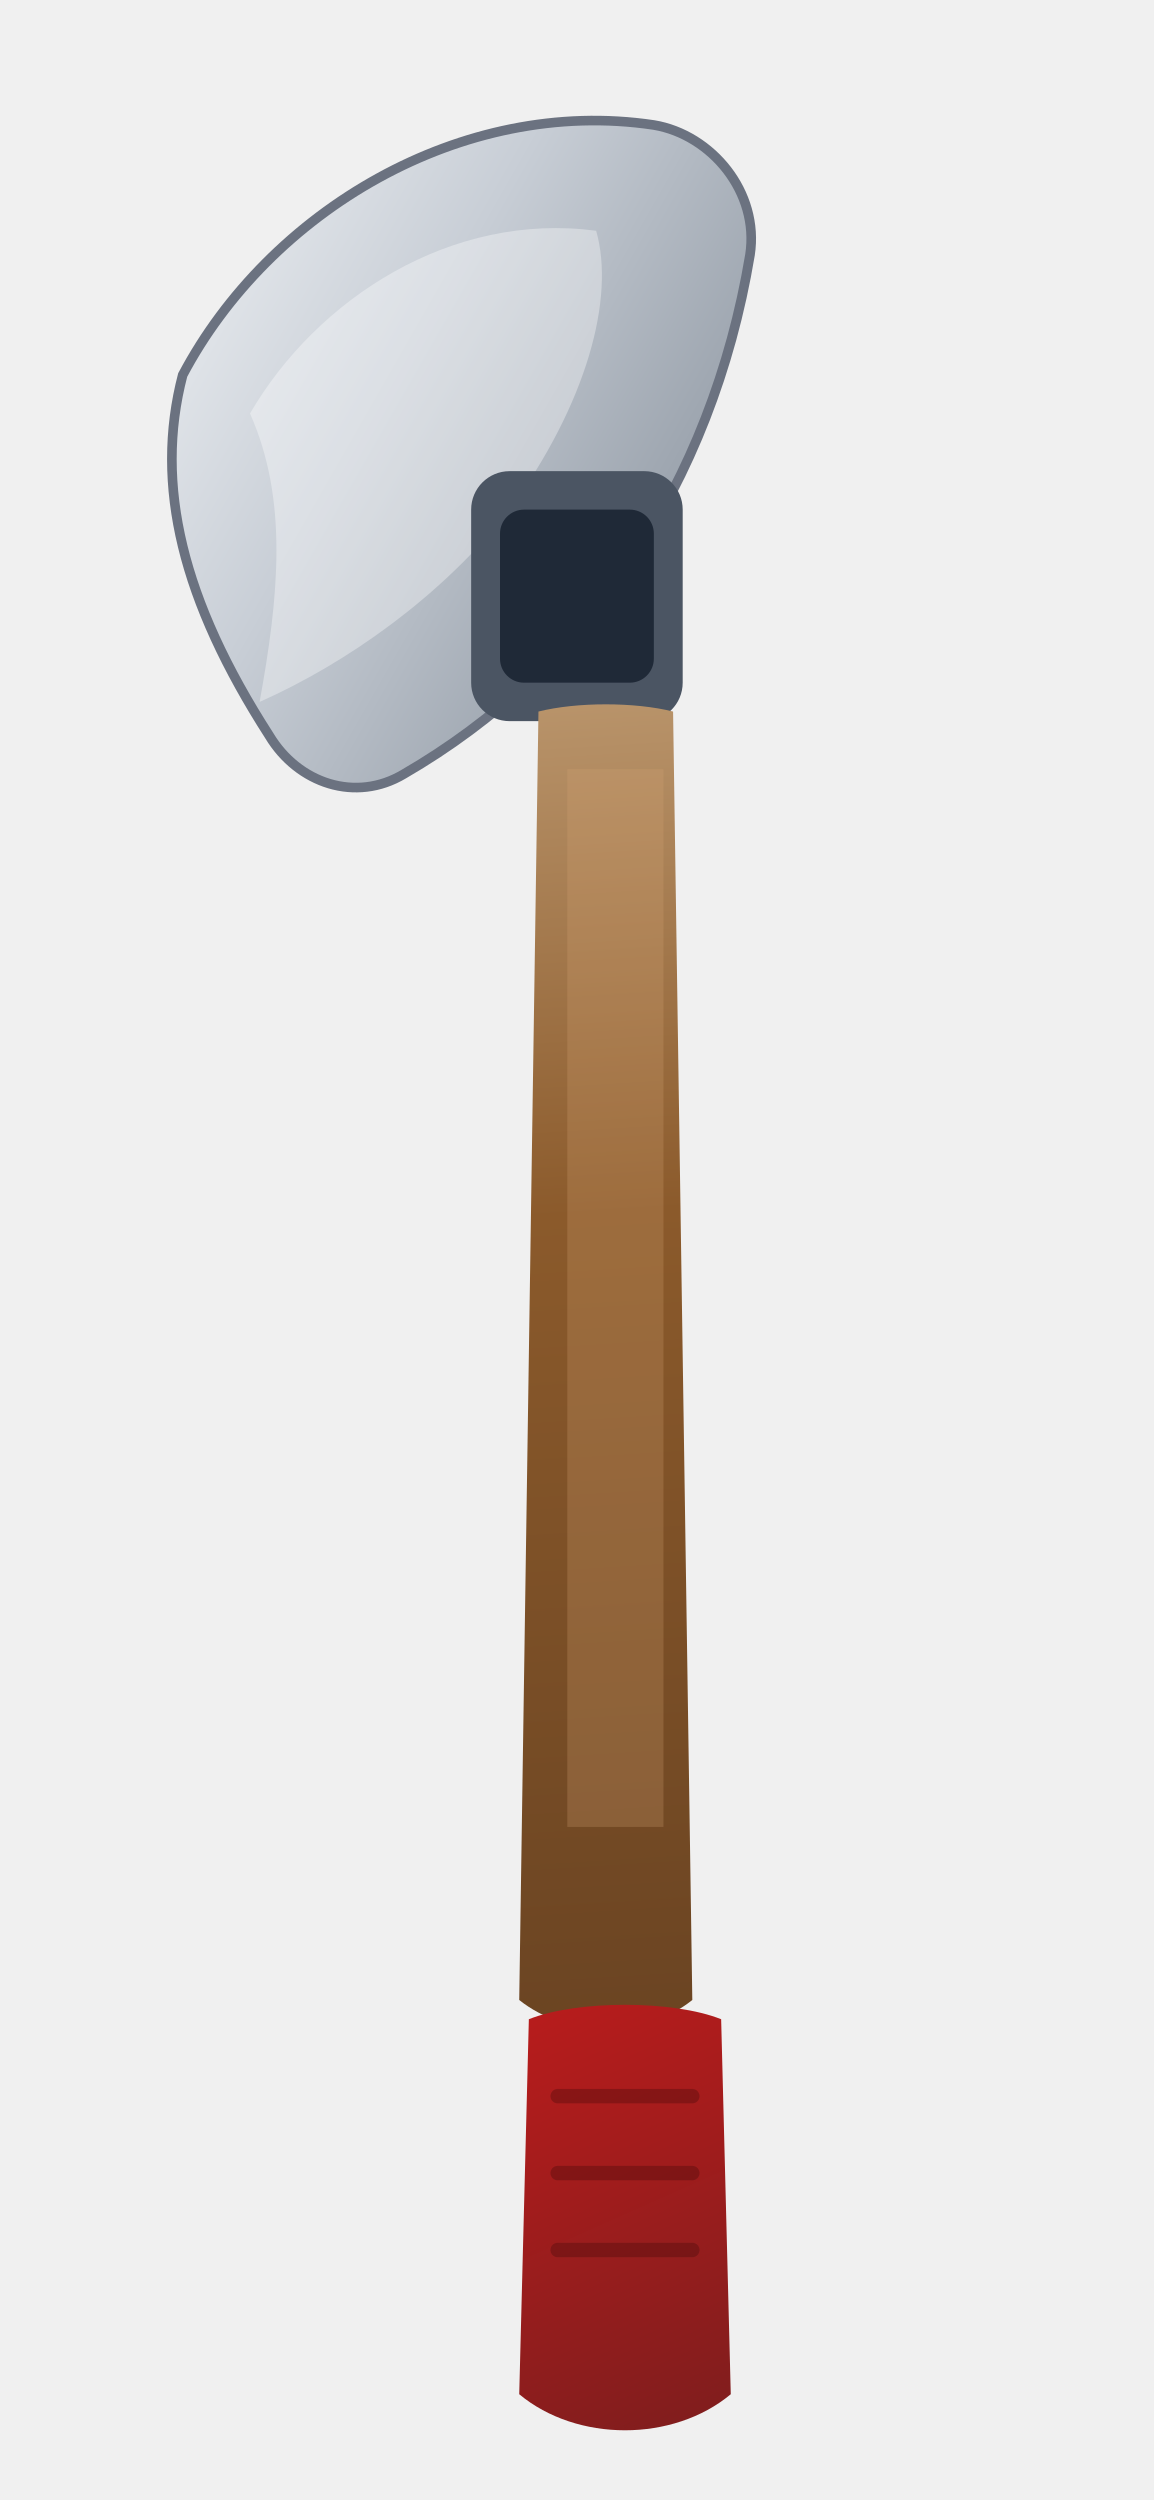
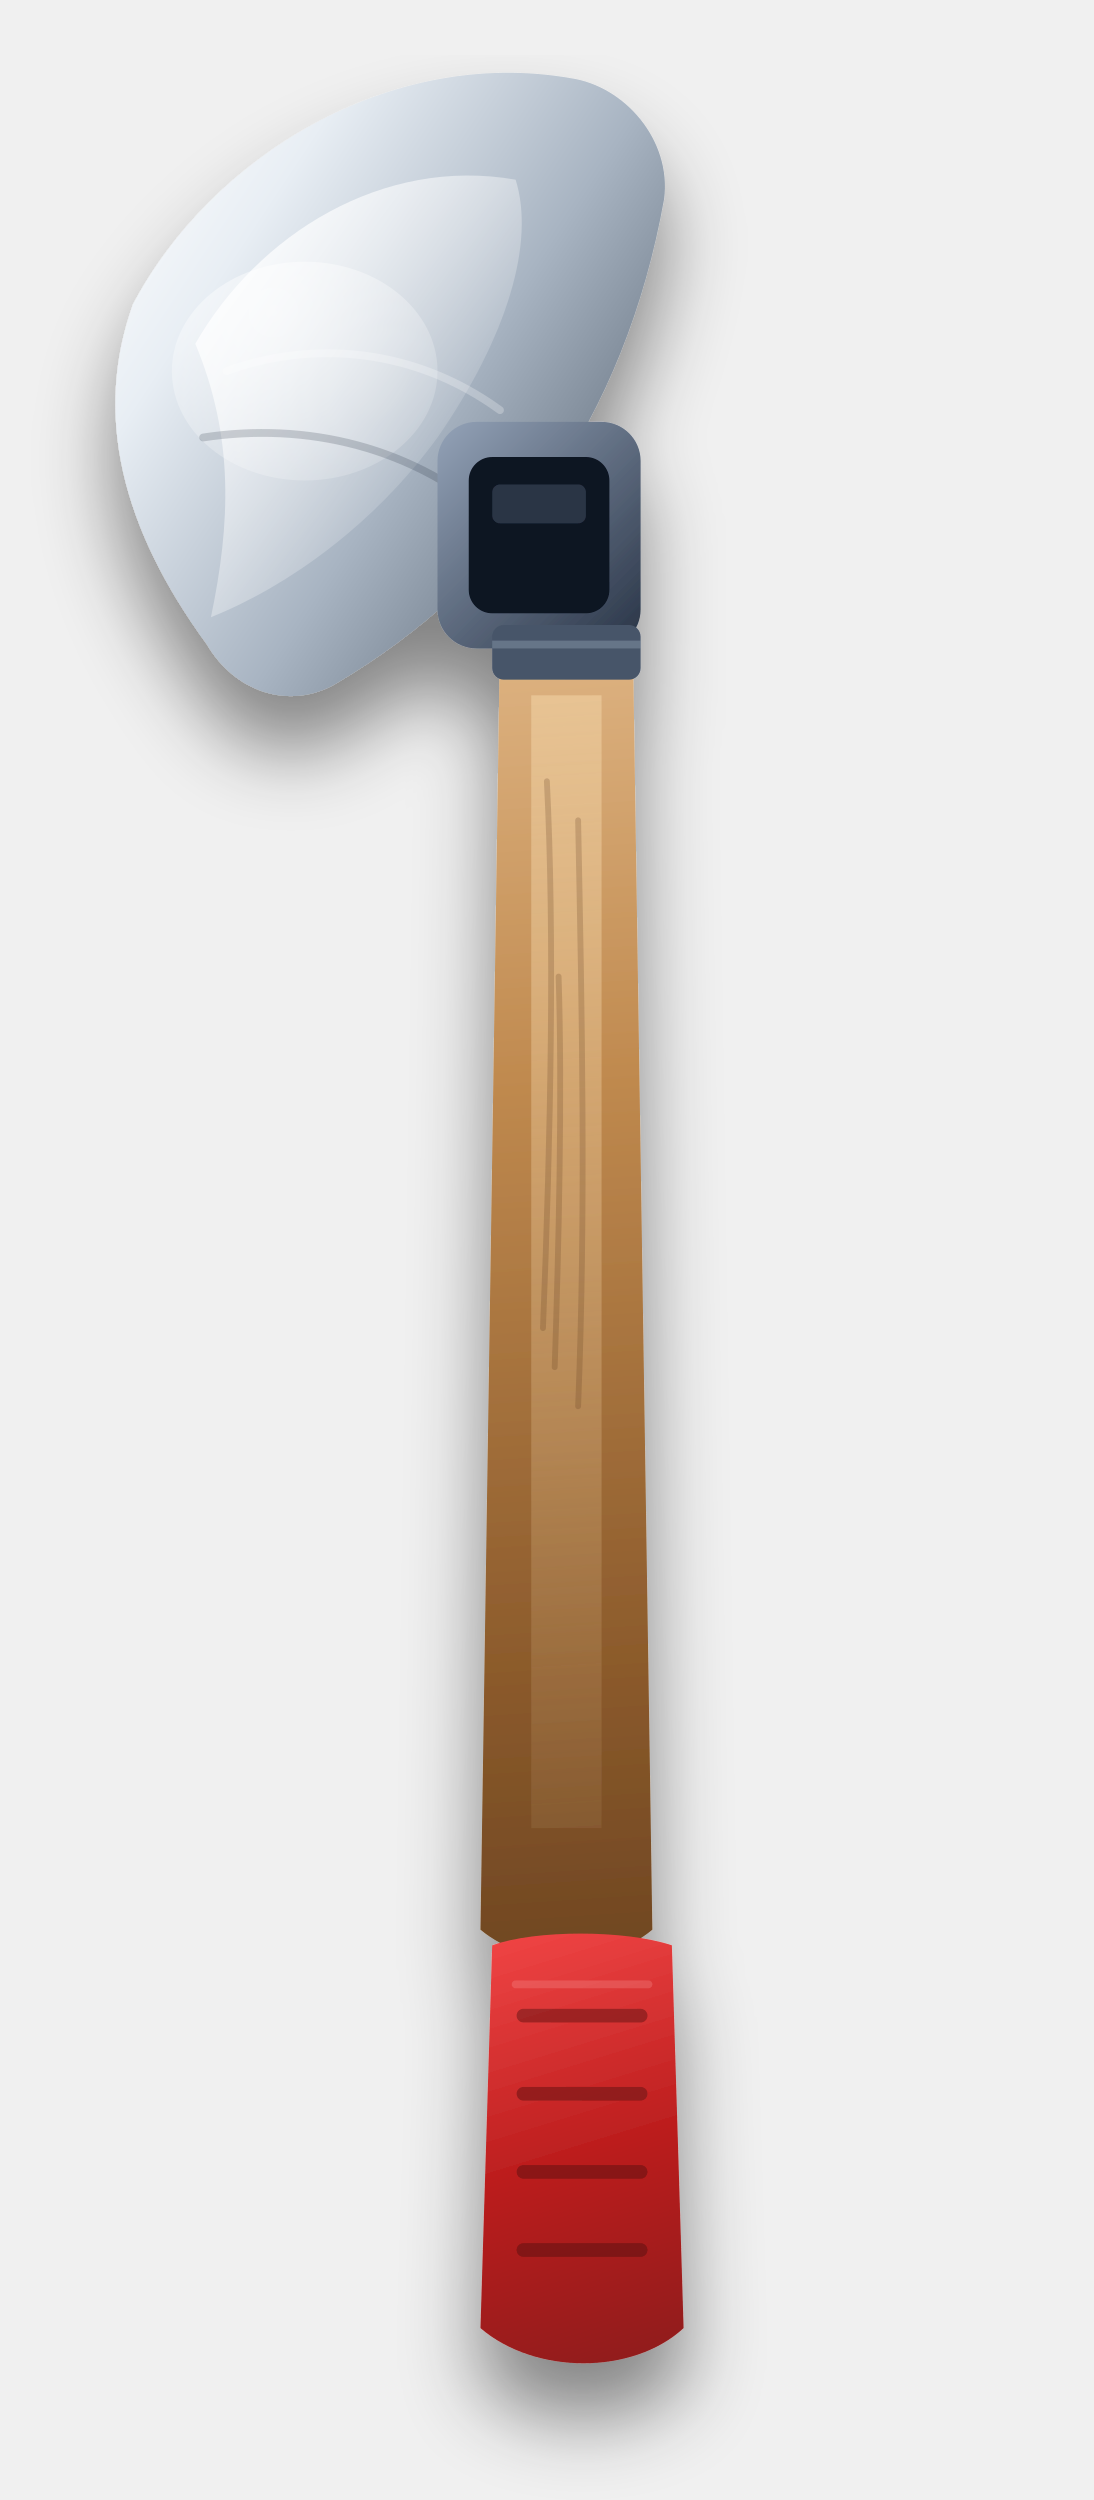
- <svg xmlns="http://www.w3.org/2000/svg" viewBox="0 0 240 520" fill="none">
+ <svg xmlns="http://www.w3.org/2000/svg" viewBox="0 0 280 640" fill="none">
  <defs>
-     <linearGradient id="blade" x1="20" y1="40" x2="160" y2="120" gradientUnits="userSpaceOnUse">
-       <stop stop-color="#F4F6F8" />
-       <stop offset="0.45" stop-color="#C8CED6" />
-       <stop offset="1" stop-color="#8A939E" />
+     <linearGradient id="bladeSteel" x1="24" y1="40" x2="190" y2="150" gradientUnits="userSpaceOnUse">
+       <stop offset="0" stop-color="#FFFFFF" />
+       <stop offset="0.22" stop-color="#E8EEF4" />
+       <stop offset="0.55" stop-color="#A8B4C2" />
+       <stop offset="0.82" stop-color="#6B7785" />
+       <stop offset="1" stop-color="#3F4A57" />
    </linearGradient>
-     <linearGradient id="handleWood" x1="108" y1="120" x2="132" y2="500" gradientUnits="userSpaceOnUse">
-       <stop stop-color="#C4A27A" />
-       <stop offset="0.35" stop-color="#8B5A2B" />
-       <stop offset="1" stop-color="#5C3A1E" />
+     <linearGradient id="bladeEdge" x1="40" y1="70" x2="120" y2="130" gradientUnits="userSpaceOnUse">
+       <stop stop-color="#FFFFFF" stop-opacity=".9" />
+       <stop offset="1" stop-color="#FFFFFF" stop-opacity="0" />
    </linearGradient>
-     <linearGradient id="grip" x1="100" y1="420" x2="140" y2="510" gradientUnits="userSpaceOnUse">
-       <stop stop-color="#B91C1C" />
+     <linearGradient id="handleWood" x1="120" y1="150" x2="150" y2="600" gradientUnits="userSpaceOnUse">
+       <stop stop-color="#E2B989" />
+       <stop offset="0.28" stop-color="#C08A4F" />
+       <stop offset="0.62" stop-color="#8B5A2B" />
+       <stop offset="1" stop-color="#4A2C16" />
+     </linearGradient>
+     <linearGradient id="handleShine" x1="128" y1="170" x2="148" y2="520" gradientUnits="userSpaceOnUse">
+       <stop stop-color="#F3D5A8" stop-opacity=".55" />
+       <stop offset="1" stop-color="#F3D5A8" stop-opacity="0" />
+     </linearGradient>
+     <linearGradient id="gripRed" x1="118" y1="500" x2="158" y2="630" gradientUnits="userSpaceOnUse">
+       <stop stop-color="#EF4444" />
+       <stop offset="0.45" stop-color="#B91C1C" />
      <stop offset="1" stop-color="#7F1D1D" />
    </linearGradient>
+     <linearGradient id="pollMetal" x1="110" y1="110" x2="170" y2="170" gradientUnits="userSpaceOnUse">
+       <stop stop-color="#94A3B8" />
+       <stop offset="1" stop-color="#1E293B" />
+     </linearGradient>
+     <filter id="softShadow" x="-30%" y="-10%" width="160%" height="130%">
+       <feDropShadow dx="0" dy="14" stdDeviation="10" flood-color="#000" flood-opacity=".45" />
+     </filter>
+     <radialGradient id="bladeSpec" cx="70" cy="80" r="70" gradientUnits="userSpaceOnUse">
+       <stop stop-color="#fff" stop-opacity=".55" />
+       <stop offset="1" stop-color="#fff" stop-opacity="0" />
+     </radialGradient>
  </defs>
-   <path d="M38 78c18-34 58-58 98-52 12 2 22 14 20 27-8 48-34 86-72 108-10 6-22 2-28-8-18-28-24-52-18-75z" fill="url(#blade)" stroke="#6B7280" stroke-width="2" />
-   <path d="M52 86c14-24 42-42 72-38 4 14-2 36-18 58-14 18-34 32-52 40 4-22 6-42-2-60z" fill="#FFFFFF" fill-opacity=".35" />
-   <rect x="98" y="98" width="44" height="52" rx="8" fill="#4B5563" />
-   <rect x="104" y="106" width="32" height="36" rx="5" fill="#1F2937" />
-   <path d="M112 148c8-2 20-2 28 0l4 268c-10 8-26 8-36 0l4-268z" fill="url(#handleWood)" />
-   <path d="M118 160h20v220h-20z" fill="#D4A574" fill-opacity=".25" />
-   <path d="M110 420c10-4 30-4 40 0l2 78c-12 10-32 10-44 0l2-78z" fill="url(#grip)" />
-   <path d="M116 436h28M116 452h28M116 468h28" stroke="#450A0A" stroke-opacity=".35" stroke-width="3" stroke-linecap="round" />
+   <g filter="url(#softShadow)">
+     <path d="M34 78c20-38 66-66 112-58 14 2 26 16 24 31-10 56-40 98-84 124-12 7-26 2-33-10C31 135 24 106 34 78z" fill="url(#bladeSteel)" />
+     <path d="M50 88c16-28 48-48 82-42 5 16-2 40-20 66-16 22-38 38-58 46 5-24 6-46-4-70z" fill="url(#bladeEdge)" />
+     <ellipse cx="78" cy="95" rx="34" ry="28" fill="url(#bladeSpec)" />
+     <path d="M58 95c22-8 48-6 70 10" stroke="#fff" stroke-opacity=".25" stroke-width="2" stroke-linecap="round" />
+     <path d="M52 112c26-4 54 2 76 22" stroke="#0F172A" stroke-opacity=".18" stroke-width="2" stroke-linecap="round" />
+     <rect x="112" y="108" width="52" height="58" rx="10" fill="url(#pollMetal)" />
+     <rect x="120" y="117" width="36" height="40" rx="6" fill="#0B1220" />
+     <rect x="126" y="124" width="24" height="10" rx="2" fill="#64748B" fill-opacity=".35" />
+     <path d="M128 164c10-3 24-3 34 0l5 330c-12 10-32 10-44 0l5-330z" fill="url(#handleWood)" />
+     <path d="M136 178h18v290h-18z" fill="url(#handleShine)" />
+     <path d="M140 200c2 40 1 90-1 140M148 210c1 50 2 100 0 150M143 250c1 30 0 70-1 100" stroke="#5C3A1E" stroke-opacity=".22" stroke-width="1.5" stroke-linecap="round" />
+     <rect x="126" y="160" width="38" height="14" rx="3" fill="#475569" />
+     <rect x="126" y="164" width="38" height="2" fill="#94A3B8" fill-opacity=".4" />
+     <path d="M126 498c11-4 34-4 46 0l3 98c-13 12-38 12-52 0l3-98z" fill="url(#gripRed)" />
+     <path d="M134 516h30M134 536h30M134 556h30M134 576h30" stroke="#450A0A" stroke-opacity=".4" stroke-width="3.5" stroke-linecap="round" />
+     <path d="M132 508h34" stroke="#FCA5A5" stroke-opacity=".25" stroke-width="2" stroke-linecap="round" />
+   </g>
</svg>
